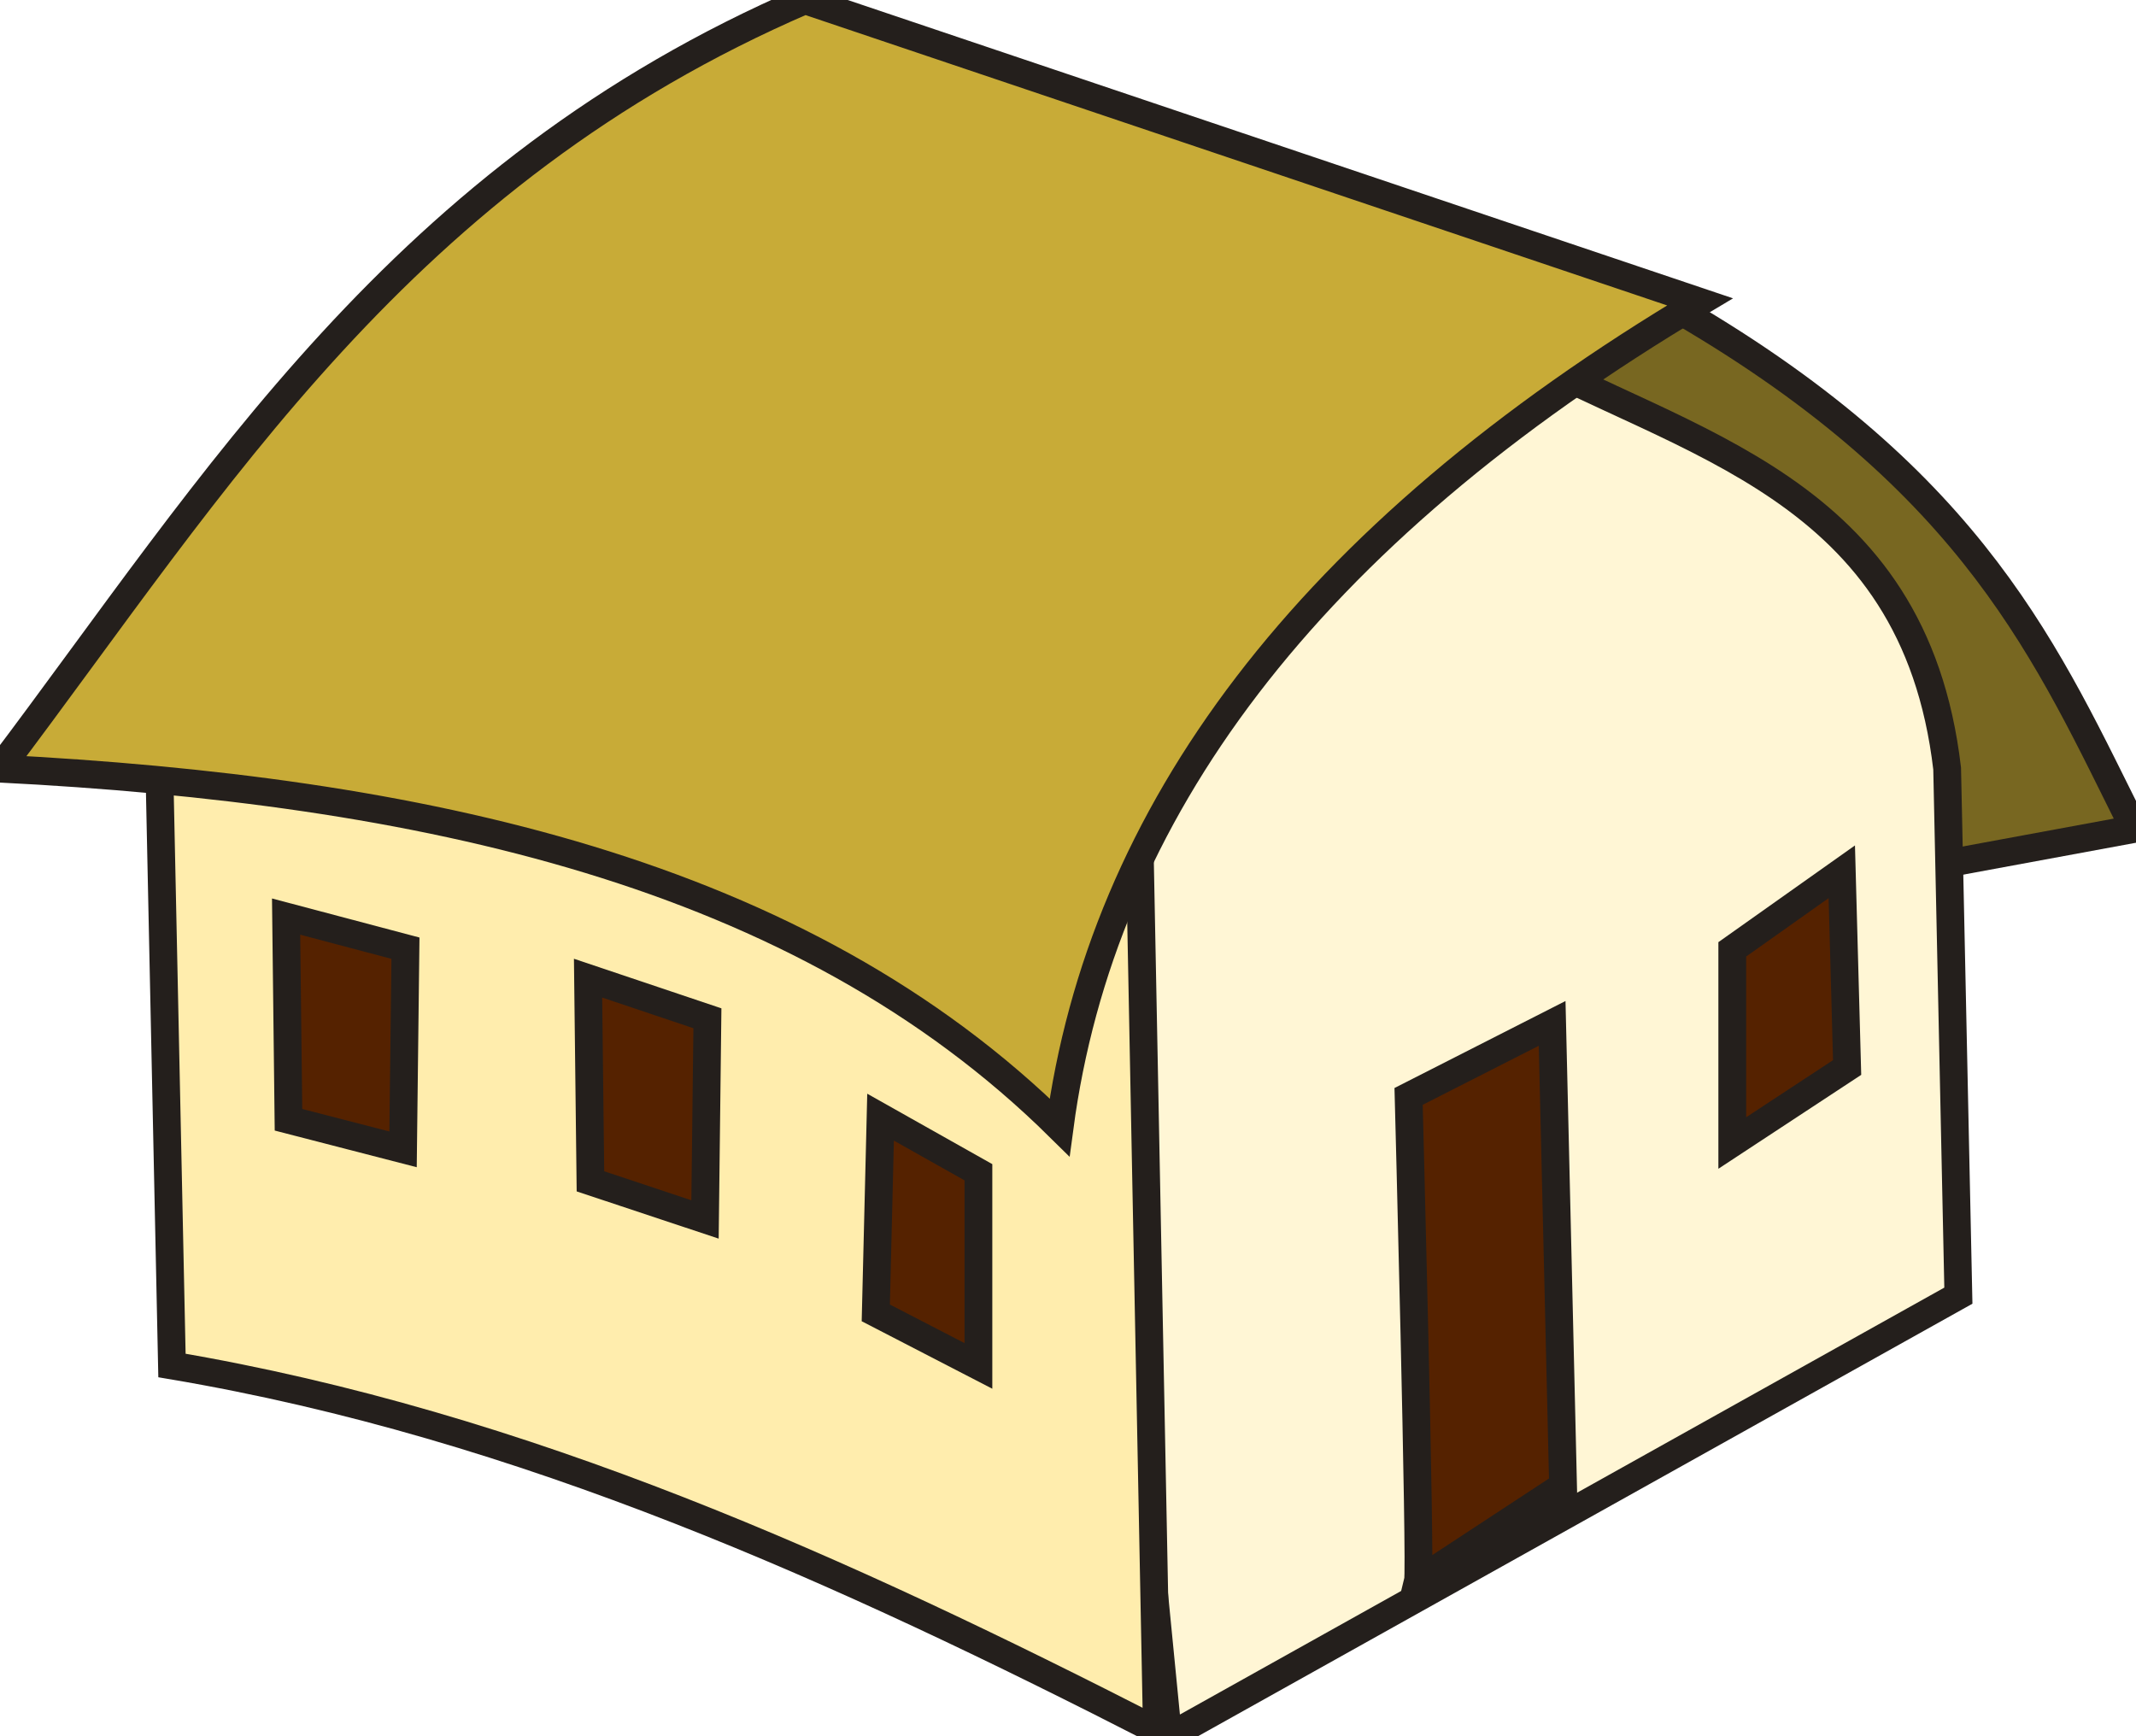
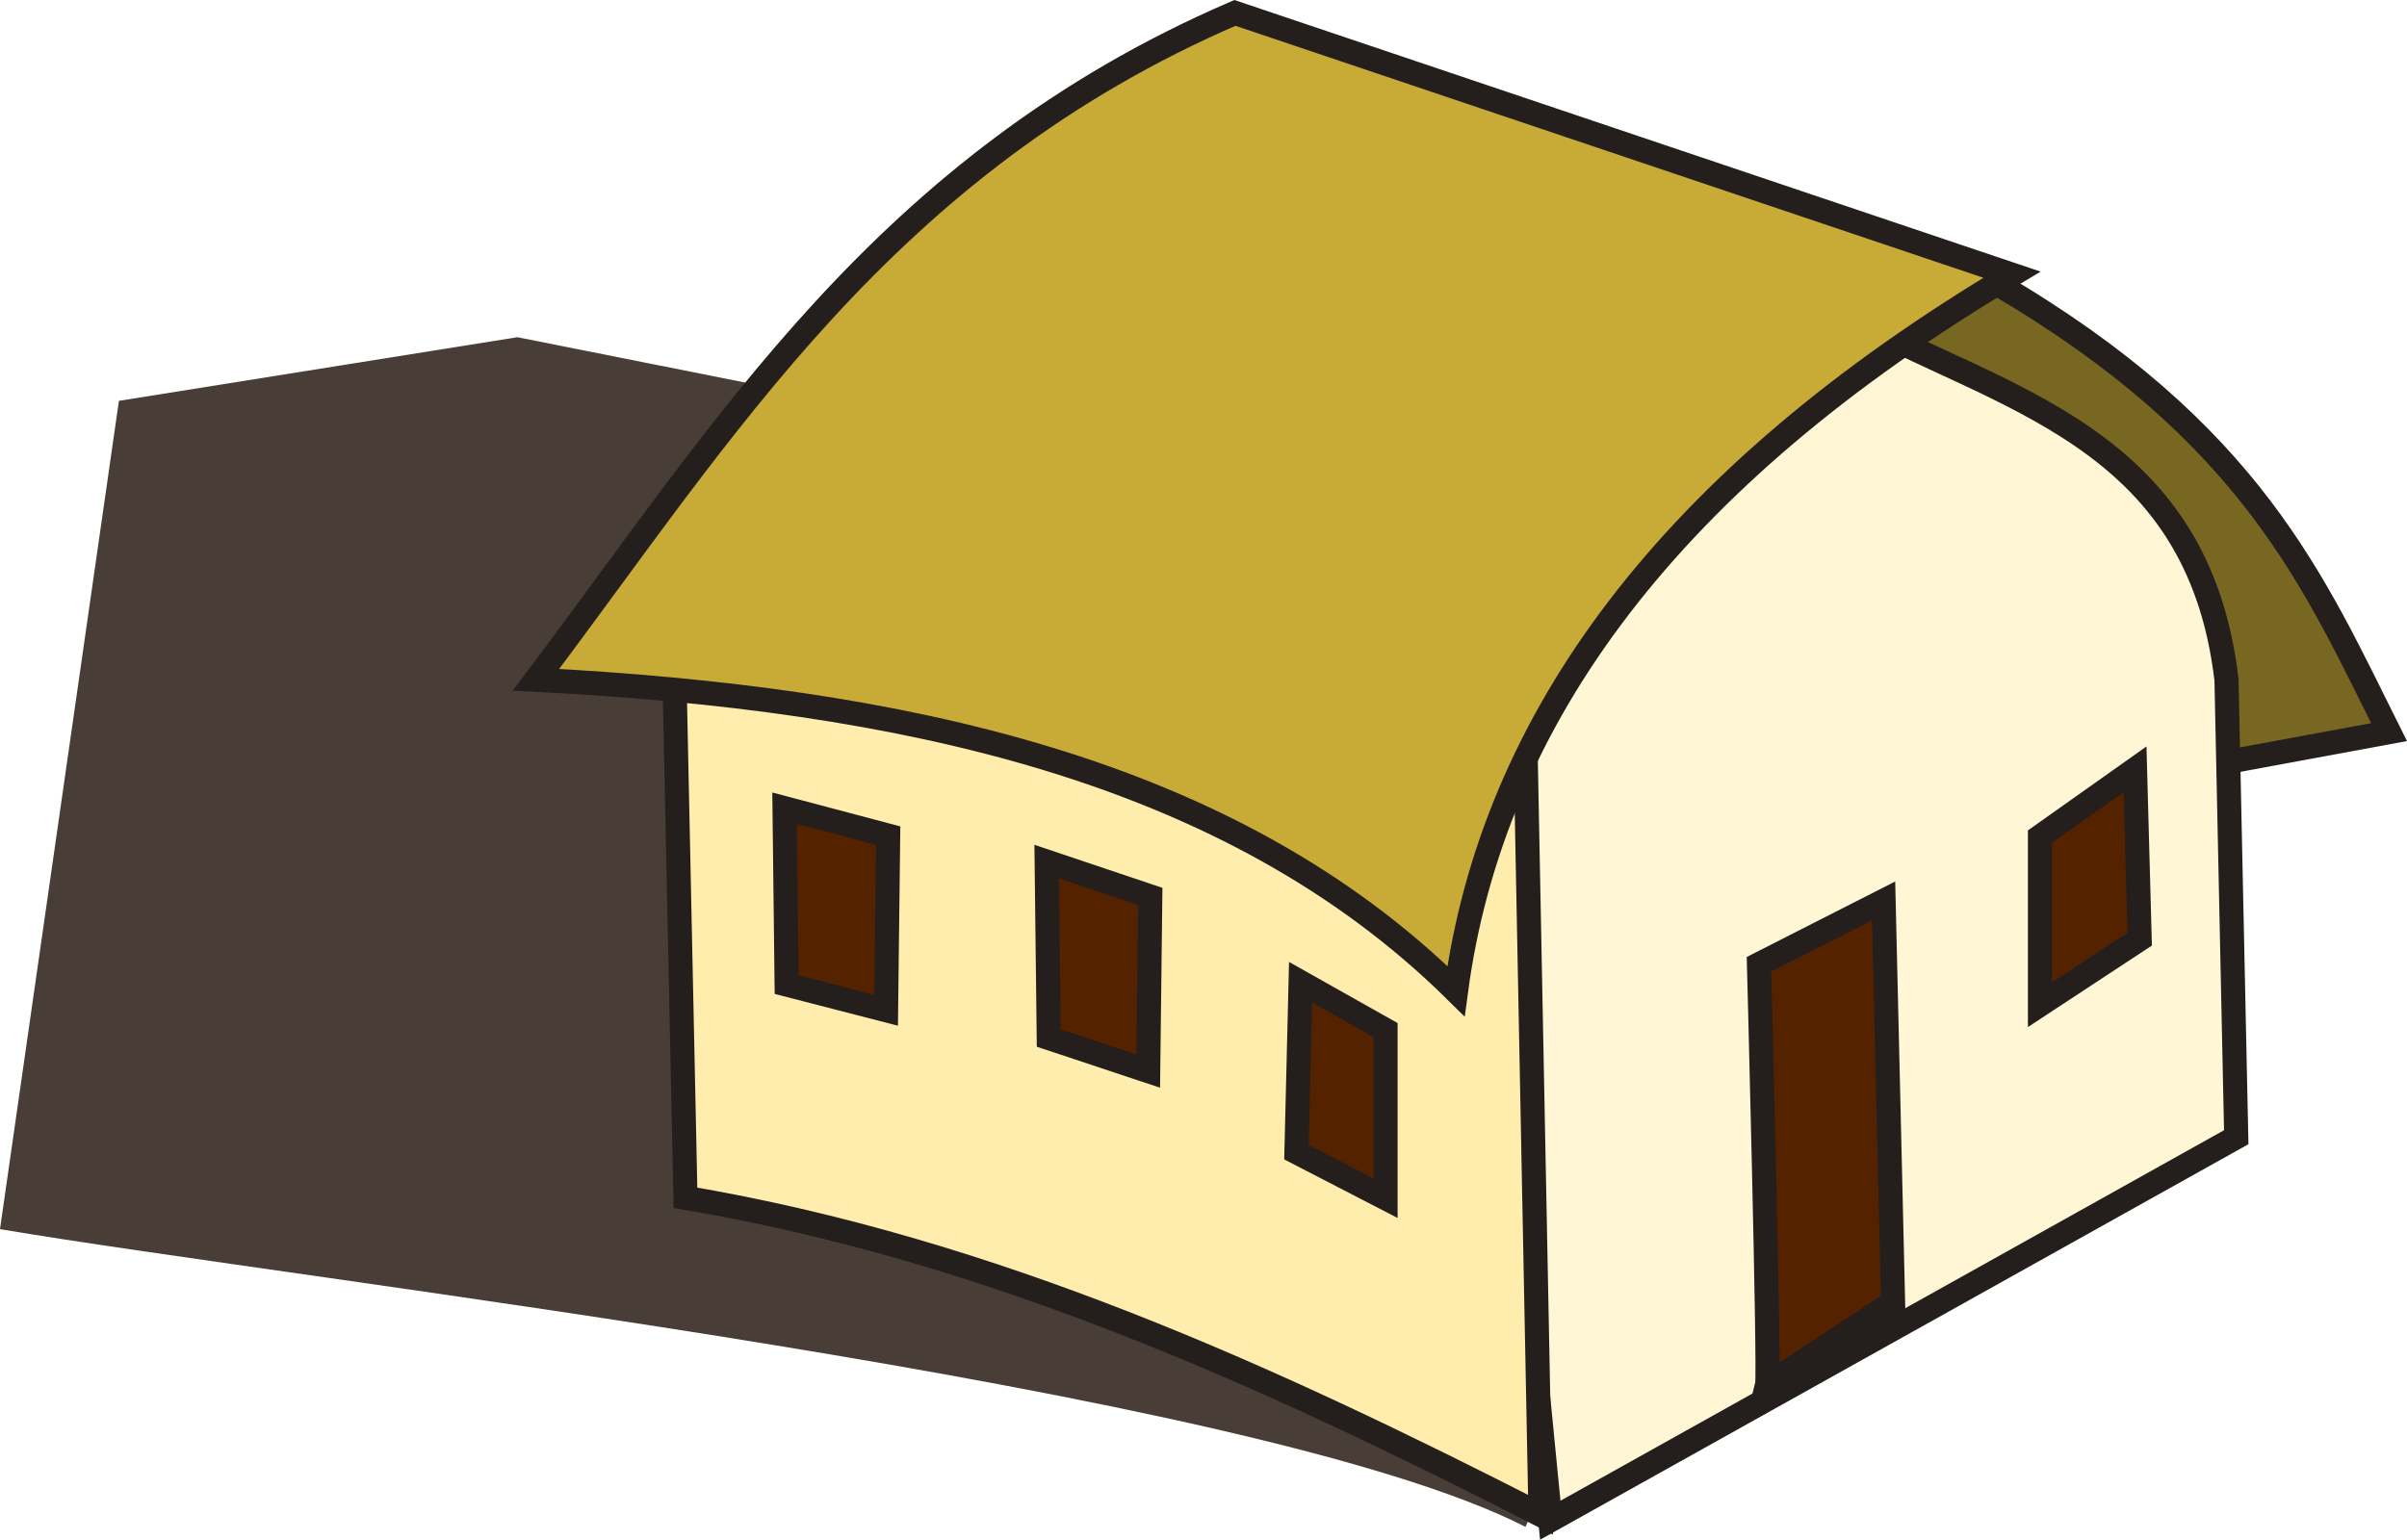
- <svg xmlns="http://www.w3.org/2000/svg" data-height="1.62548" viewBox="0 0 500 406.37" width="500" height="406.37" version="1.1" id="svg13">
+ <svg xmlns="http://www.w3.org/2000/svg" data-height="1.62548" viewBox="0 0 649.047 415.318" width="649.047" height="415.318" version="1.1" id="svg13">
  <defs id="defs17" />
-   <g transform="scale(6.501951) translate(-143.2 -147.4)" id="g11">
+   <g transform="matrix(6.501951,0,0,6.501951,-786.4978,-954.9612)" id="g11">
    <g id="g3701">
+       <path style="fill:#483e37;fill-opacity:1;stroke:none;stroke-width:1" d="m 142.419,160.862 -16.524,2.64 -4.932,34.362 c 12.698,2.148 51.99,6.589 63.267,12.352 l 16.294,-37.788 z" id="path3378-4" />
      <path style="fill:#786721;stroke:#241f1c;stroke-width:1" d="m 203.728,158.611 c 10.635,6.211 13.206,12.423 16.314,18.634 l -16.719,3.087 -8.494,-20.692 z" id="path3647" />
      <path style="fill:#fff6d5;stroke:#241f1c;stroke-width:1" d="m 181.934,176.06 3.322,33.88 28.449,-15.89 -0.404,-18.977 c -1.194,-10.205 -9.421,-11.619 -15.91,-15.204 z" id="path3380" />
-       <path style="fill:#ffedad;stroke:#241f1c;stroke-width:1;fill-opacity:1" d="m 148.866,171.744 0.525,24.82 c 12.698,2.148 24.183,7.384 35.46,13.147 l -0.655,-33.55 z" id="path3378" />
+       <path style="fill:#ffedad;fill-opacity:1;stroke:#241f1c;stroke-width:1" d="m 148.866,171.744 0.525,24.82 c 12.698,2.148 24.183,7.384 35.46,13.147 l -0.655,-33.55 z" id="path3378" />
      <path style="fill:#c8ab37;stroke:#241f1c;stroke-width:1" d="m 172.178,147.408 c -14.564,6.281 -21.183,17.329 -28.988,27.665 15.095,0.781 28.78,3.653 38.157,12.918 1.504,-11.281 8.842,-21.266 23.056,-29.723 z" id="path3376" />
      <path style="fill:#552200;stroke:#241f1c;stroke-width:1" d="m 194.249,204.327 c 0.112,-0.457 -0.337,-17.451 -0.337,-17.451 l 5.168,-2.629 0.393,16.651 z" id="path3382" />
      <path style="fill:#552200;stroke:#241f1c;stroke-width:1" d="m 164.457,189.934 -0.086,-7.316 4.297,1.445 -0.086,7.243 z" id="path3384" />
      <path style="fill:#552200;stroke:#241f1c;stroke-width:1" d="m 153.586,187.717 -0.086,-7.316 4.297,1.138 -0.086,7.243 z" id="path3384-25" />
      <path style="fill:#552200;stroke:#241f1c;stroke-width:1" d="m 174.73,194.67 0.172,-7.047 3.523,1.984 v 6.973 z" id="path3384-2" />
      <path style="fill:#552200;stroke:#241f1c;stroke-width:1" d="m 209.7,185.835 -0.192,-7.047 -3.943,2.793 v 6.973 z" id="path3384-2-8" />
    </g>
  </g>
</svg>
